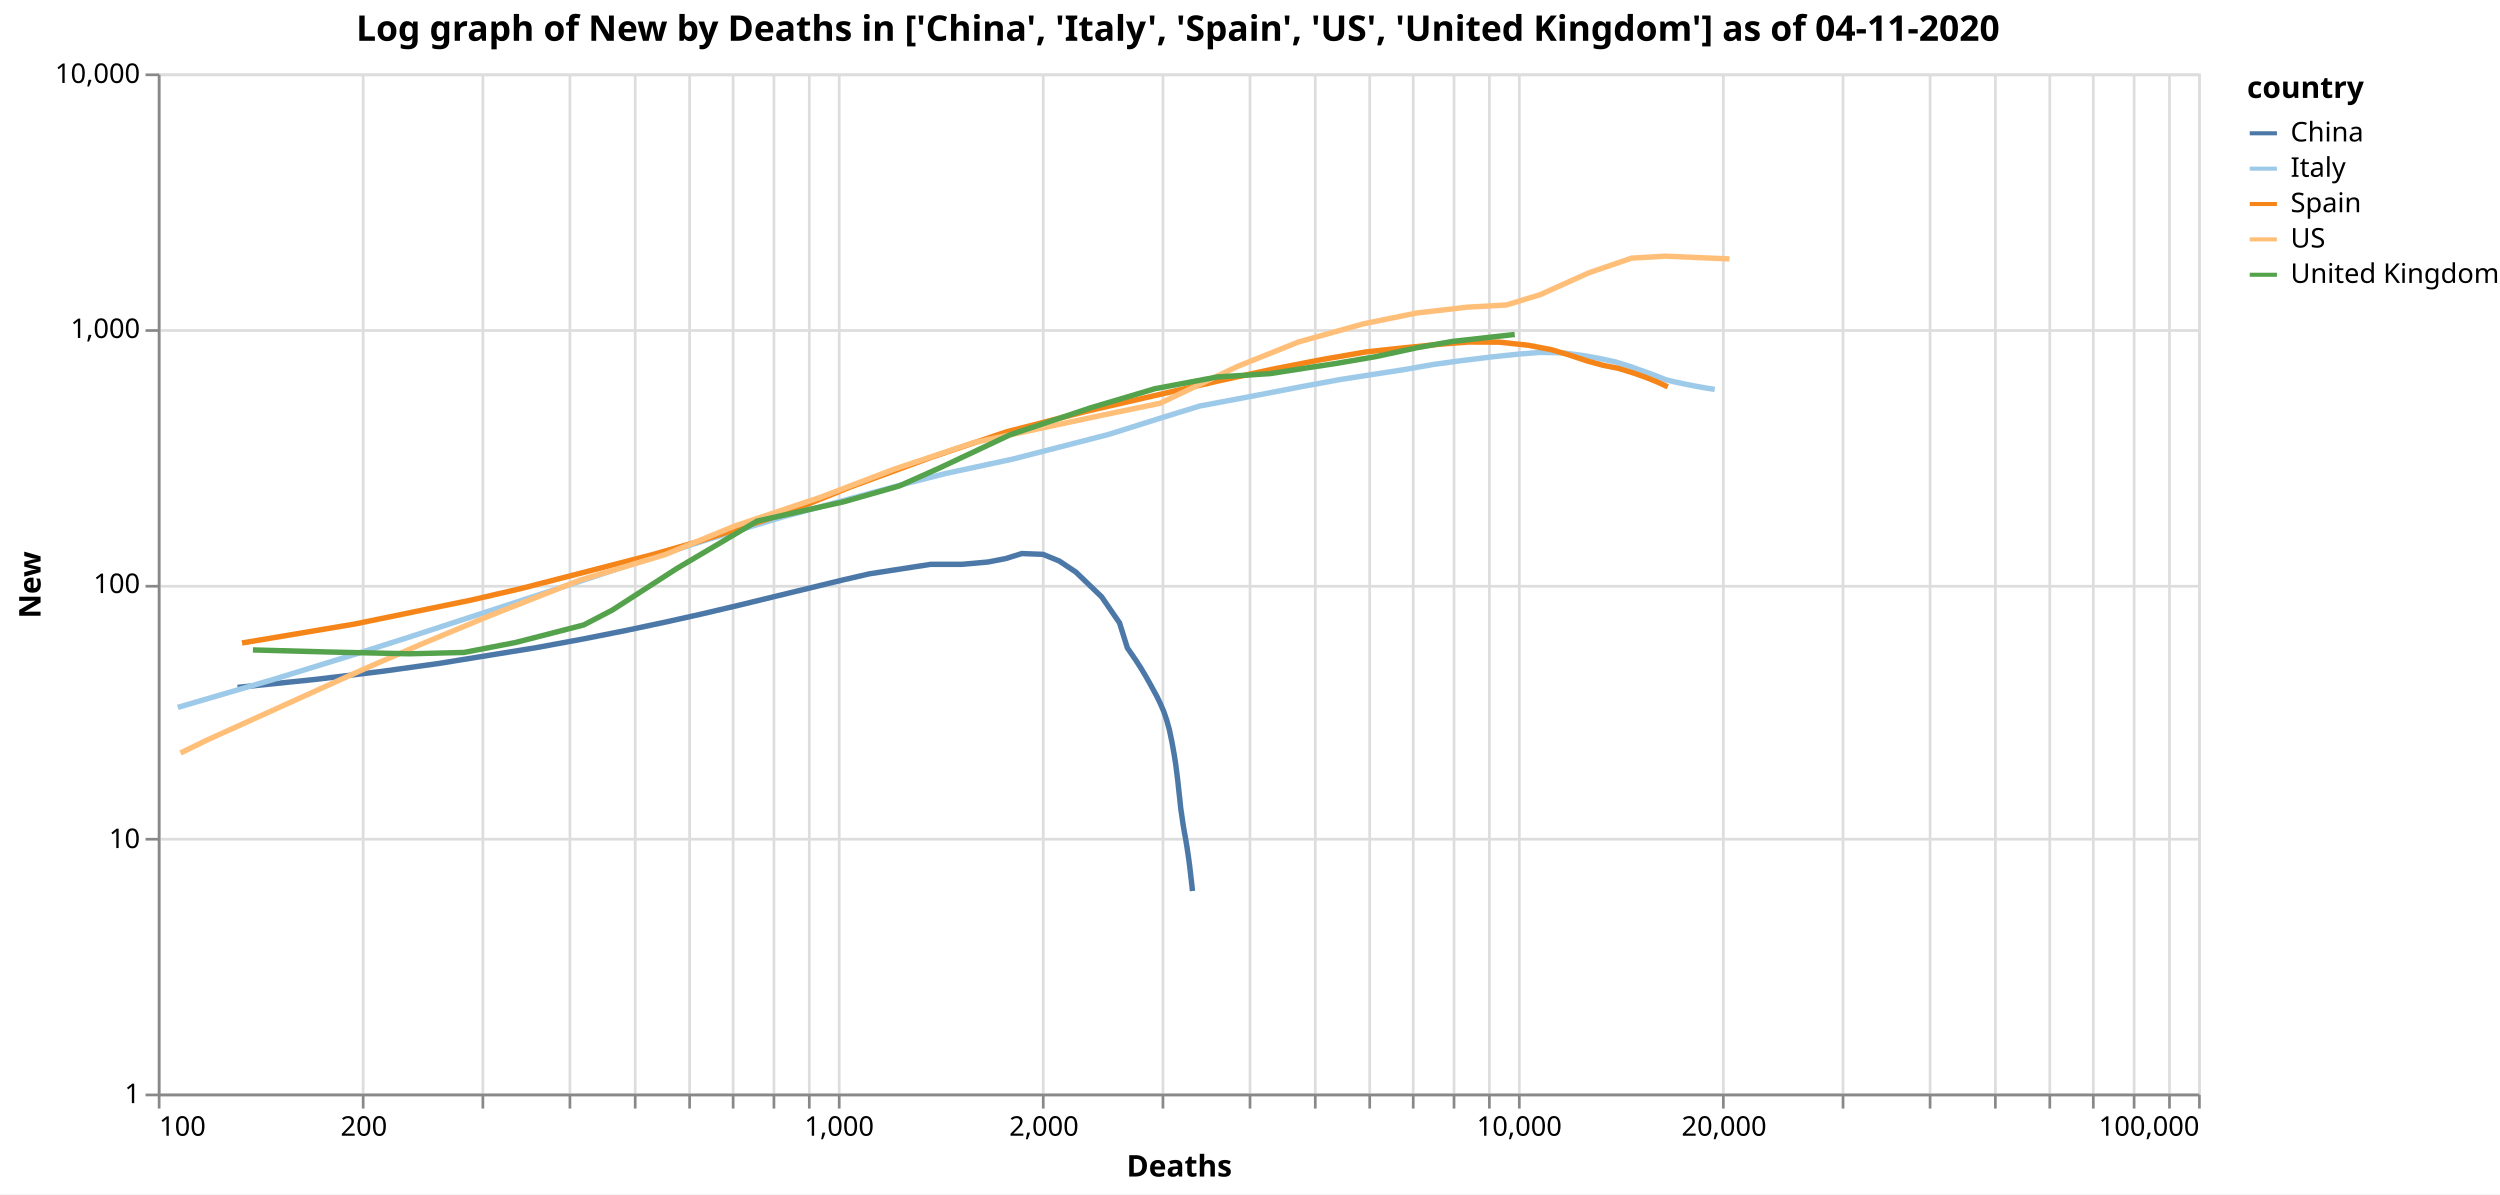
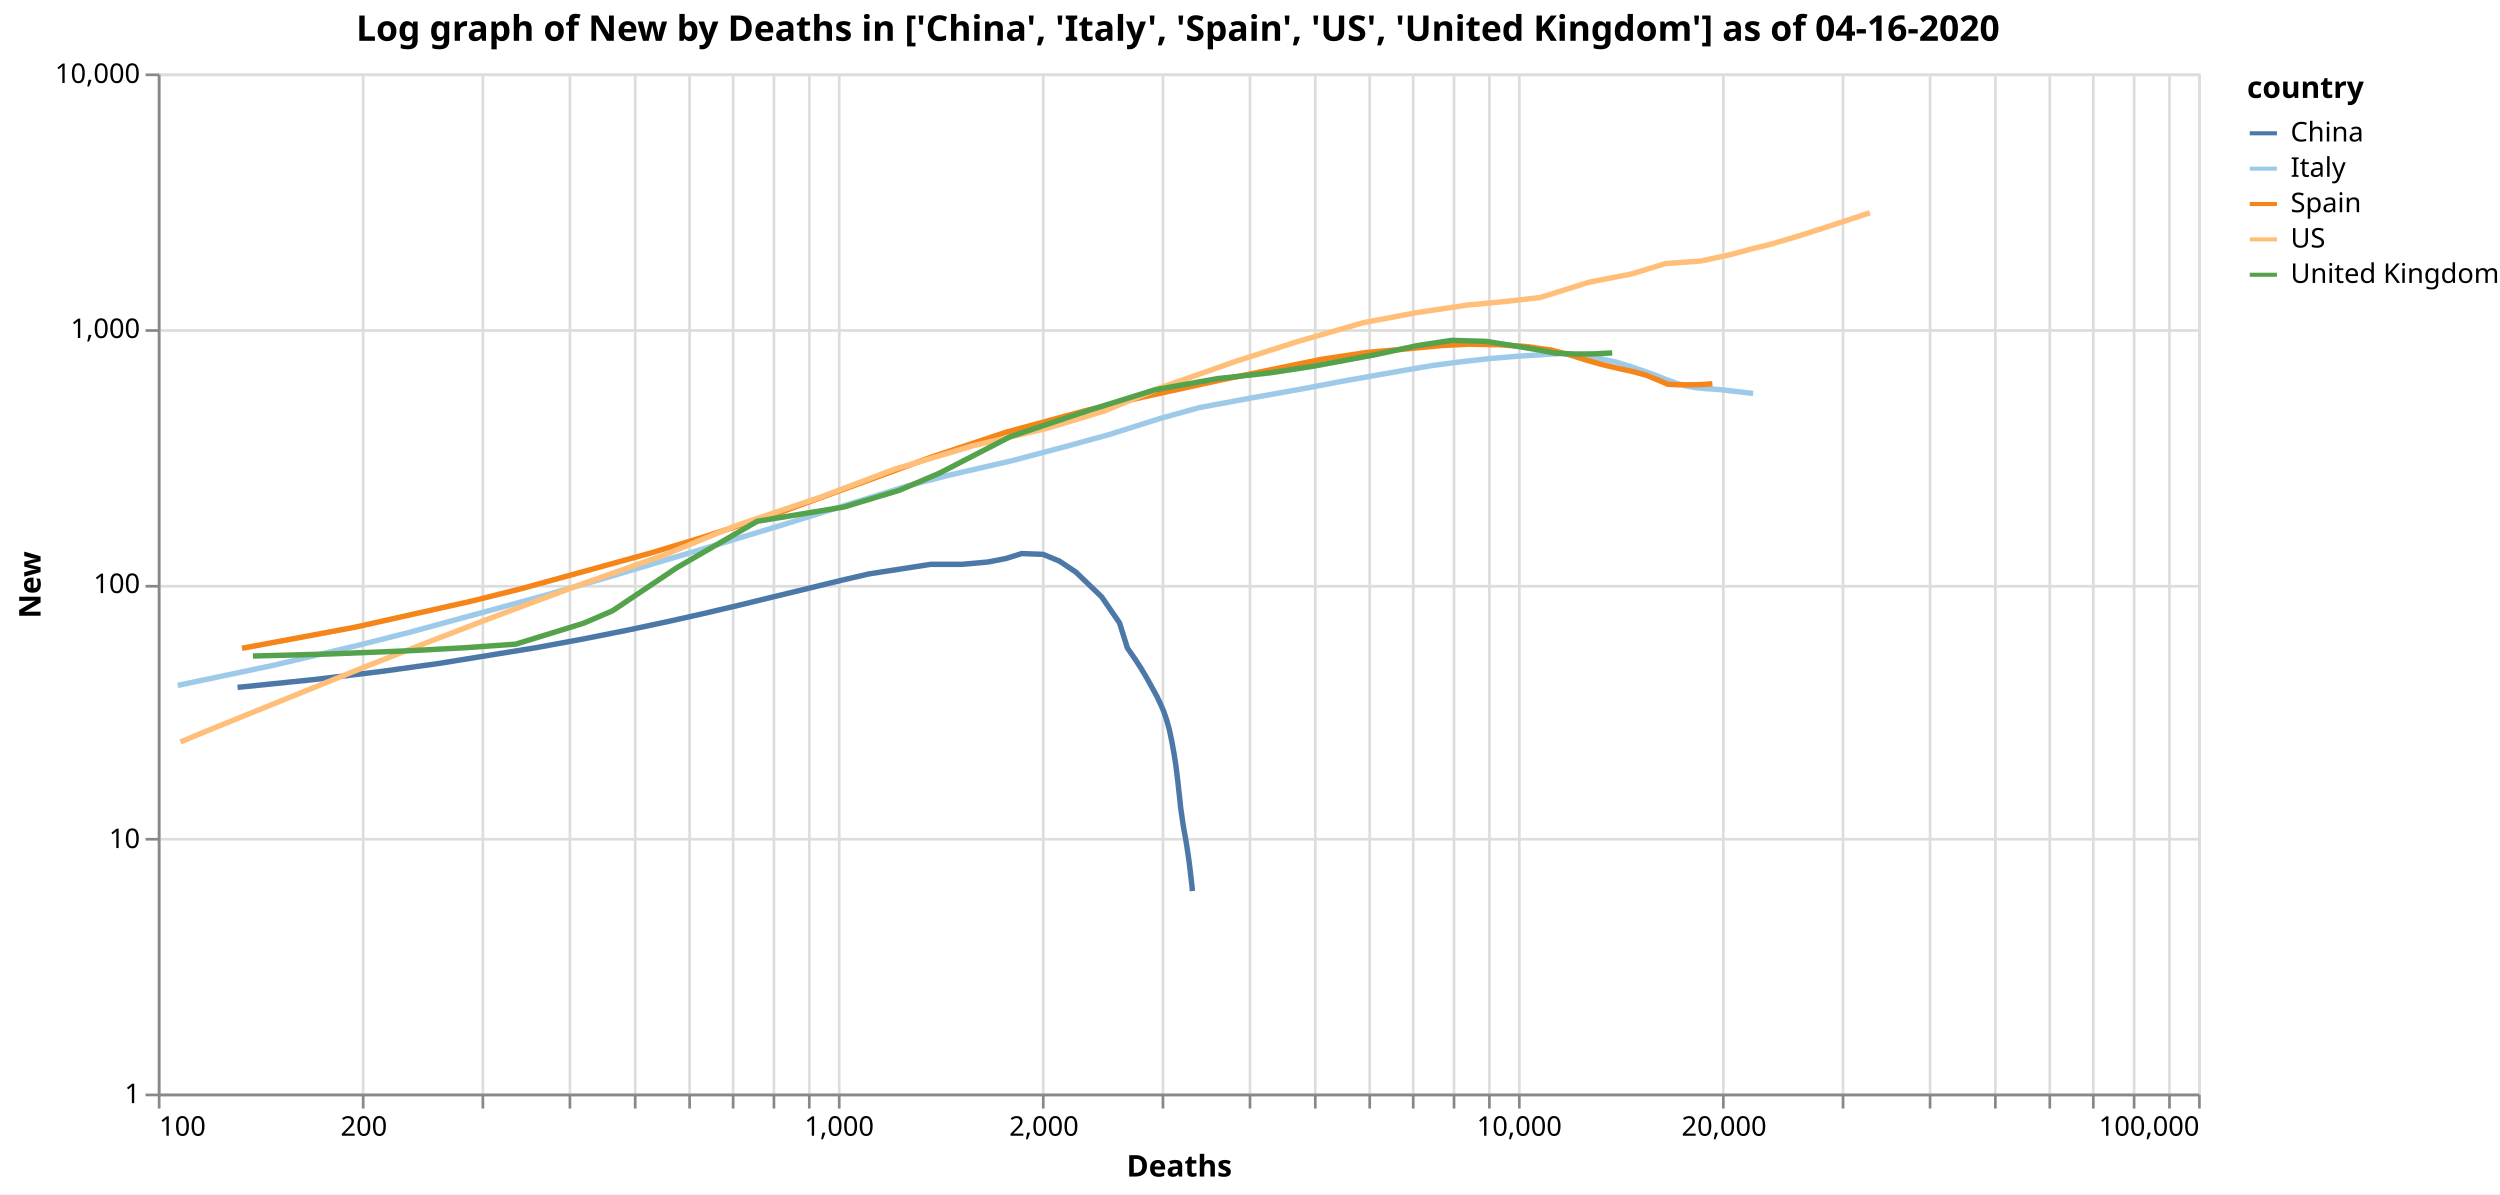
<svg xmlns="http://www.w3.org/2000/svg" class="marks" width="919" height="439" viewBox="0 0 919 439" version="1.1">
  <rect width="919" height="439" style="fill: white;" />
  <g transform="translate(58,27)">
    <g class="mark-group role-frame root">
      <g transform="translate(0,0)">
        <path class="background" d="M0.5,0.5h750v375h-750Z" style="fill: none; stroke: #ddd;" />
        <g>
          <g class="mark-group role-axis">
            <g transform="translate(0.5,375.5)">
              <path class="background" d="M0,0h0v0h0Z" style="pointer-events: none; fill: none;" />
              <g>
                <g class="mark-rule role-axis-grid" style="pointer-events: none;">
                  <line transform="translate(0,-375)" x2="0" y2="375" style="fill: none; stroke: #ddd; stroke-width: 1; opacity: 1;" />
                  <line transform="translate(75,-375)" x2="0" y2="375" style="fill: none; stroke: #ddd; stroke-width: 1; opacity: 1;" />
                  <line transform="translate(119,-375)" x2="0" y2="375" style="fill: none; stroke: #ddd; stroke-width: 1; opacity: 1;" />
                  <line transform="translate(151,-375)" x2="0" y2="375" style="fill: none; stroke: #ddd; stroke-width: 1; opacity: 1;" />
                  <line transform="translate(175,-375)" x2="0" y2="375" style="fill: none; stroke: #ddd; stroke-width: 1; opacity: 1;" />
                  <line transform="translate(195,-375)" x2="0" y2="375" style="fill: none; stroke: #ddd; stroke-width: 1; opacity: 1;" />
                  <line transform="translate(211,-375)" x2="0" y2="375" style="fill: none; stroke: #ddd; stroke-width: 1; opacity: 1;" />
                  <line transform="translate(226,-375)" x2="0" y2="375" style="fill: none; stroke: #ddd; stroke-width: 1; opacity: 1;" />
                  <line transform="translate(239,-375)" x2="0" y2="375" style="fill: none; stroke: #ddd; stroke-width: 1; opacity: 1;" />
                  <line transform="translate(250,-375)" x2="0" y2="375" style="fill: none; stroke: #ddd; stroke-width: 1; opacity: 1;" />
                  <line transform="translate(325,-375)" x2="0" y2="375" style="fill: none; stroke: #ddd; stroke-width: 1; opacity: 1;" />
                  <line transform="translate(369,-375)" x2="0" y2="375" style="fill: none; stroke: #ddd; stroke-width: 1; opacity: 1;" />
                  <line transform="translate(401,-375)" x2="0" y2="375" style="fill: none; stroke: #ddd; stroke-width: 1; opacity: 1;" />
                  <line transform="translate(425,-375)" x2="0" y2="375" style="fill: none; stroke: #ddd; stroke-width: 1; opacity: 1;" />
                  <line transform="translate(445,-375)" x2="0" y2="375" style="fill: none; stroke: #ddd; stroke-width: 1; opacity: 1;" />
                  <line transform="translate(461,-375)" x2="0" y2="375" style="fill: none; stroke: #ddd; stroke-width: 1; opacity: 1;" />
                  <line transform="translate(476,-375)" x2="0" y2="375" style="fill: none; stroke: #ddd; stroke-width: 1; opacity: 1;" />
                  <line transform="translate(489,-375)" x2="0" y2="375" style="fill: none; stroke: #ddd; stroke-width: 1; opacity: 1;" />
                  <line transform="translate(500,-375)" x2="0" y2="375" style="fill: none; stroke: #ddd; stroke-width: 1; opacity: 1;" />
                  <line transform="translate(575,-375)" x2="0" y2="375" style="fill: none; stroke: #ddd; stroke-width: 1; opacity: 1;" />
                  <line transform="translate(619,-375)" x2="0" y2="375" style="fill: none; stroke: #ddd; stroke-width: 1; opacity: 1;" />
                  <line transform="translate(651,-375)" x2="0" y2="375" style="fill: none; stroke: #ddd; stroke-width: 1; opacity: 1;" />
                  <line transform="translate(675,-375)" x2="0" y2="375" style="fill: none; stroke: #ddd; stroke-width: 1; opacity: 1;" />
                  <line transform="translate(695,-375)" x2="0" y2="375" style="fill: none; stroke: #ddd; stroke-width: 1; opacity: 1;" />
                  <line transform="translate(711,-375)" x2="0" y2="375" style="fill: none; stroke: #ddd; stroke-width: 1; opacity: 1;" />
                  <line transform="translate(726,-375)" x2="0" y2="375" style="fill: none; stroke: #ddd; stroke-width: 1; opacity: 1;" />
                  <line transform="translate(739,-375)" x2="0" y2="375" style="fill: none; stroke: #ddd; stroke-width: 1; opacity: 1;" />
                  <line transform="translate(750,-375)" x2="0" y2="375" style="fill: none; stroke: #ddd; stroke-width: 1; opacity: 1;" />
                </g>
              </g>
              <path class="foreground" d="" style="pointer-events: none; display: none; fill: none;" />
            </g>
          </g>
          <g class="mark-group role-axis">
            <g transform="translate(0.5,0.5)">
              <path class="background" d="M0,0h0v0h0Z" style="pointer-events: none; fill: none;" />
              <g>
                <g class="mark-rule role-axis-grid" style="pointer-events: none;">
                  <line transform="translate(0,375)" x2="750" y2="0" style="fill: none; stroke: #ddd; stroke-width: 1; opacity: 1;" />
                  <line transform="translate(0,281)" x2="750" y2="0" style="fill: none; stroke: #ddd; stroke-width: 1; opacity: 1;" />
                  <line transform="translate(0,188)" x2="750" y2="0" style="fill: none; stroke: #ddd; stroke-width: 1; opacity: 1;" />
                  <line transform="translate(0,94)" x2="750" y2="0" style="fill: none; stroke: #ddd; stroke-width: 1; opacity: 1;" />
                  <line transform="translate(0,0)" x2="750" y2="0" style="fill: none; stroke: #ddd; stroke-width: 1; opacity: 1;" />
                </g>
              </g>
              <path class="foreground" d="" style="pointer-events: none; display: none; fill: none;" />
            </g>
          </g>
          <g class="mark-group role-axis">
            <g transform="translate(0.5,375.5)">
              <path class="background" d="M0,0h0v0h0Z" style="pointer-events: none; fill: none;" />
              <g>
                <g class="mark-rule role-axis-tick" style="pointer-events: none;">
                  <line transform="translate(0,0)" x2="0" y2="5" style="fill: none; stroke: #888; stroke-width: 1; opacity: 1;" />
                  <line transform="translate(75,0)" x2="0" y2="5" style="fill: none; stroke: #888; stroke-width: 1; opacity: 1;" />
                  <line transform="translate(119,0)" x2="0" y2="5" style="fill: none; stroke: #888; stroke-width: 1; opacity: 1;" />
                  <line transform="translate(151,0)" x2="0" y2="5" style="fill: none; stroke: #888; stroke-width: 1; opacity: 1;" />
                  <line transform="translate(175,0)" x2="0" y2="5" style="fill: none; stroke: #888; stroke-width: 1; opacity: 1;" />
                  <line transform="translate(195,0)" x2="0" y2="5" style="fill: none; stroke: #888; stroke-width: 1; opacity: 1;" />
                  <line transform="translate(211,0)" x2="0" y2="5" style="fill: none; stroke: #888; stroke-width: 1; opacity: 1;" />
                  <line transform="translate(226,0)" x2="0" y2="5" style="fill: none; stroke: #888; stroke-width: 1; opacity: 1;" />
                  <line transform="translate(239,0)" x2="0" y2="5" style="fill: none; stroke: #888; stroke-width: 1; opacity: 1;" />
                  <line transform="translate(250,0)" x2="0" y2="5" style="fill: none; stroke: #888; stroke-width: 1; opacity: 1;" />
                  <line transform="translate(325,0)" x2="0" y2="5" style="fill: none; stroke: #888; stroke-width: 1; opacity: 1;" />
                  <line transform="translate(369,0)" x2="0" y2="5" style="fill: none; stroke: #888; stroke-width: 1; opacity: 1;" />
                  <line transform="translate(401,0)" x2="0" y2="5" style="fill: none; stroke: #888; stroke-width: 1; opacity: 1;" />
                  <line transform="translate(425,0)" x2="0" y2="5" style="fill: none; stroke: #888; stroke-width: 1; opacity: 1;" />
                  <line transform="translate(445,0)" x2="0" y2="5" style="fill: none; stroke: #888; stroke-width: 1; opacity: 1;" />
                  <line transform="translate(461,0)" x2="0" y2="5" style="fill: none; stroke: #888; stroke-width: 1; opacity: 1;" />
                  <line transform="translate(476,0)" x2="0" y2="5" style="fill: none; stroke: #888; stroke-width: 1; opacity: 1;" />
                  <line transform="translate(489,0)" x2="0" y2="5" style="fill: none; stroke: #888; stroke-width: 1; opacity: 1;" />
                  <line transform="translate(500,0)" x2="0" y2="5" style="fill: none; stroke: #888; stroke-width: 1; opacity: 1;" />
                  <line transform="translate(575,0)" x2="0" y2="5" style="fill: none; stroke: #888; stroke-width: 1; opacity: 1;" />
                  <line transform="translate(619,0)" x2="0" y2="5" style="fill: none; stroke: #888; stroke-width: 1; opacity: 1;" />
                  <line transform="translate(651,0)" x2="0" y2="5" style="fill: none; stroke: #888; stroke-width: 1; opacity: 1;" />
                  <line transform="translate(675,0)" x2="0" y2="5" style="fill: none; stroke: #888; stroke-width: 1; opacity: 1;" />
                  <line transform="translate(695,0)" x2="0" y2="5" style="fill: none; stroke: #888; stroke-width: 1; opacity: 1;" />
                  <line transform="translate(711,0)" x2="0" y2="5" style="fill: none; stroke: #888; stroke-width: 1; opacity: 1;" />
                  <line transform="translate(726,0)" x2="0" y2="5" style="fill: none; stroke: #888; stroke-width: 1; opacity: 1;" />
                  <line transform="translate(739,0)" x2="0" y2="5" style="fill: none; stroke: #888; stroke-width: 1; opacity: 1;" />
                  <line transform="translate(750,0)" x2="0" y2="5" style="fill: none; stroke: #888; stroke-width: 1; opacity: 1;" />
                </g>
                <g class="mark-text role-axis-label" style="pointer-events: none;">
                  <text text-anchor="start" transform="translate(0,15)" style="font-family: sans-serif; font-size: 10px; fill: #000; opacity: 1;">100</text>
                  <text text-anchor="middle" transform="translate(75.2575,15)" style="font-family: sans-serif; font-size: 10px; fill: #000; opacity: 1;">200</text>
                  <text text-anchor="middle" transform="translate(119.2803,15)" style="font-family: sans-serif; font-size: 10px; fill: #000; opacity: 1;" />
                  <text text-anchor="middle" transform="translate(150.515,15)" style="font-family: sans-serif; font-size: 10px; fill: #000; opacity: 1;" />
                  <text text-anchor="middle" transform="translate(174.7425,15)" style="font-family: sans-serif; font-size: 10px; fill: #000; opacity: 1;" />
                  <text text-anchor="middle" transform="translate(194.5378,15)" style="font-family: sans-serif; font-size: 10px; fill: #000; opacity: 1;" />
                  <text text-anchor="middle" transform="translate(211.2745,15)" style="font-family: sans-serif; font-size: 10px; fill: #000; opacity: 1;" />
                  <text text-anchor="middle" transform="translate(225.7725,15)" style="font-family: sans-serif; font-size: 10px; fill: #000; opacity: 1;" />
                  <text text-anchor="middle" transform="translate(238.5606,15)" style="font-family: sans-serif; font-size: 10px; fill: #000; opacity: 1;" />
                  <text text-anchor="middle" transform="translate(250,15)" style="font-family: sans-serif; font-size: 10px; fill: #000; opacity: 1;">1,000</text>
                  <text text-anchor="middle" transform="translate(325.2575,15)" style="font-family: sans-serif; font-size: 10px; fill: #000; opacity: 1;">2,000</text>
                  <text text-anchor="middle" transform="translate(369.2803,15)" style="font-family: sans-serif; font-size: 10px; fill: #000; opacity: 1;" />
                  <text text-anchor="middle" transform="translate(400.515,15)" style="font-family: sans-serif; font-size: 10px; fill: #000; opacity: 1;" />
                  <text text-anchor="middle" transform="translate(424.7425,15)" style="font-family: sans-serif; font-size: 10px; fill: #000; opacity: 1;" />
                  <text text-anchor="middle" transform="translate(444.5378,15)" style="font-family: sans-serif; font-size: 10px; fill: #000; opacity: 1;" />
                  <text text-anchor="middle" transform="translate(461.2745,15)" style="font-family: sans-serif; font-size: 10px; fill: #000; opacity: 1;" />
                  <text text-anchor="middle" transform="translate(475.7725,15)" style="font-family: sans-serif; font-size: 10px; fill: #000; opacity: 1;" />
                  <text text-anchor="middle" transform="translate(488.5606,15)" style="font-family: sans-serif; font-size: 10px; fill: #000; opacity: 1;" />
                  <text text-anchor="middle" transform="translate(500,15)" style="font-family: sans-serif; font-size: 10px; fill: #000; opacity: 1;">10,000</text>
                  <text text-anchor="middle" transform="translate(575.2575,15)" style="font-family: sans-serif; font-size: 10px; fill: #000; opacity: 1;">20,000</text>
                  <text text-anchor="middle" transform="translate(619.2803,15)" style="font-family: sans-serif; font-size: 10px; fill: #000; opacity: 1;" />
                  <text text-anchor="middle" transform="translate(650.515,15)" style="font-family: sans-serif; font-size: 10px; fill: #000; opacity: 1;" />
                  <text text-anchor="middle" transform="translate(674.7425,15)" style="font-family: sans-serif; font-size: 10px; fill: #000; opacity: 1;" />
                  <text text-anchor="middle" transform="translate(694.5378,15)" style="font-family: sans-serif; font-size: 10px; fill: #000; opacity: 1;" />
                  <text text-anchor="middle" transform="translate(711.2745,15)" style="font-family: sans-serif; font-size: 10px; fill: #000; opacity: 1;" />
                  <text text-anchor="middle" transform="translate(725.7725,15)" style="font-family: sans-serif; font-size: 10px; fill: #000; opacity: 1;" />
                  <text text-anchor="middle" transform="translate(738.5606,15)" style="font-family: sans-serif; font-size: 10px; fill: #000; opacity: 1;" />
                  <text text-anchor="end" transform="translate(750,15)" style="font-family: sans-serif; font-size: 10px; fill: #000; opacity: 1;">100,000</text>
                </g>
                <g class="mark-rule role-axis-domain" style="pointer-events: none;">
                  <line transform="translate(0,0)" x2="750" y2="0" style="fill: none; stroke: #888; stroke-width: 1; opacity: 1;" />
                </g>
                <g class="mark-text role-axis-title" style="pointer-events: none;">
                  <text text-anchor="middle" transform="translate(375,30)" style="font-family: sans-serif; font-size: 11px; font-weight: bold; fill: #000; opacity: 1;">Deaths</text>
                </g>
              </g>
              <path class="foreground" d="" style="pointer-events: none; display: none; fill: none;" />
            </g>
          </g>
          <g class="mark-group role-axis">
            <g transform="translate(0.5,0.5)">
              <path class="background" d="M0,0h0v0h0Z" style="pointer-events: none; fill: none;" />
              <g>
                <g class="mark-rule role-axis-tick" style="pointer-events: none;">
                  <line transform="translate(0,375)" x2="-5" y2="0" style="fill: none; stroke: #888; stroke-width: 1; opacity: 1;" />
                  <line transform="translate(0,281)" x2="-5" y2="0" style="fill: none; stroke: #888; stroke-width: 1; opacity: 1;" />
                  <line transform="translate(0,188)" x2="-5" y2="0" style="fill: none; stroke: #888; stroke-width: 1; opacity: 1;" />
                  <line transform="translate(0,94)" x2="-5" y2="0" style="fill: none; stroke: #888; stroke-width: 1; opacity: 1;" />
                  <line transform="translate(0,0)" x2="-5" y2="0" style="fill: none; stroke: #888; stroke-width: 1; opacity: 1;" />
                </g>
                <g class="mark-text role-axis-label" style="pointer-events: none;">
                  <text text-anchor="end" transform="translate(-7,378)" style="font-family: sans-serif; font-size: 10px; fill: #000; opacity: 1;">1</text>
                  <text text-anchor="end" transform="translate(-7,284.25)" style="font-family: sans-serif; font-size: 10px; fill: #000; opacity: 1;">10</text>
                  <text text-anchor="end" transform="translate(-7,190.5)" style="font-family: sans-serif; font-size: 10px; fill: #000; opacity: 1;">100</text>
                  <text text-anchor="end" transform="translate(-7,96.75)" style="font-family: sans-serif; font-size: 10px; fill: #000; opacity: 1;">1,000</text>
                  <text text-anchor="end" transform="translate(-7,3)" style="font-family: sans-serif; font-size: 10px; fill: #000; opacity: 1;">10,000</text>
                </g>
                <g class="mark-rule role-axis-domain" style="pointer-events: none;">
                  <line transform="translate(0,375)" x2="0" y2="-375" style="fill: none; stroke: #888; stroke-width: 1; opacity: 1;" />
                </g>
                <g class="mark-text role-axis-title" style="pointer-events: none;">
                  <text text-anchor="middle" transform="translate(-41.58594,187.5) rotate(-90) translate(0,-2)" style="font-family: sans-serif; font-size: 11px; font-weight: bold; fill: #000; opacity: 1;">New</text>
                </g>
              </g>
              <path class="foreground" d="" style="pointer-events: none; display: none; fill: none;" />
            </g>
          </g>
          <g class="mark-group role-scope pathgroup">
            <g transform="translate(0,0)">
              <path class="background" d="M0,0h750v375h-750Z" style="fill: none;" />
              <g>
                <g class="mark-line role-mark marks">
                  <path d="M29.318,225.683L58.249,222.723L82.095,219.831L103.325,216.884L139.377,211.03L157.097,207.747L172.77,204.619L187.627,201.458L200.351,198.603L214.031,195.383L226.449,192.356L239.162,189.272L251.295,186.322L261.526,183.948L284.101,180.449L295.532,180.444L305.223,179.589L311.748,178.318L317.611,176.487L325.42,176.779L331.379,179.228L337.465,183.275L346.981,192.415L353.534,201.965L356.424,211.189L358.522,214.222L359.675,215.906L361.401,218.59L363.215,221.636L364.546,223.999L366.122,226.868L367.345,229.14L368.663,231.909L369.822,234.609L370.861,237.651L371.855,241.229L372.84,245.937L373.643,250.432L374.198,254.029L374.956,260.04L375.333,263.612L375.607,266.008L376.05,270.244L376.389,272.499L376.863,275.846L377.301,278.49L377.67,280.445L377.937,281.973L378.271,284.001L378.77,287.303L379.002,288.953L379.332,291.454L380.154,298.607L380.35,300.547" style="fill: none; stroke: #4c78a8; stroke-width: 2;" />
                </g>
              </g>
              <path class="foreground" d="" style="display: none; fill: none;" />
            </g>
            <g transform="translate(0,0)">
              <path class="background" d="M0,0h750v375h-750Z" style="fill: none;" />
              <g>
                <g class="mark-line role-mark marks">
-                   <path d="M7.346,233.03L42.565,222.734L73.617,213.163L91.839,207.378L140.87,191.397L166.395,182.964L200.007,171.998L229.376,163.12L275.608,150.623L289.666,147.042L314.36,141.738L333.513,136.817L349.615,132.666L368.481,126.728L383.029,122.25L401.38,118.801L420.874,115.056L434.616,112.525L445.922,110.758L458.446,108.819L468.809,106.986L478.652,105.644L490.165,104.225L500.249,103.162L508.145,102.544L516.03,102.668L523.6,103.636L529.773,104.737L535.871,106.044L541.689,107.869L546.612,109.646L550.26,110.956L554.522,112.653L558.42,113.566L561.803,114.271L565.488,114.993L568.822,115.588L572.33,116.143" style="fill: none; stroke: #9ecae9; stroke-width: 2;" />
-                 </g>
-               </g>
-               <path class="foreground" d="" style="display: none; fill: none;" />
-             </g>
-             <g transform="translate(0,0)">
-               <path class="background" d="M0,0h750v375h-750Z" style="fill: none;" />
-               <g>
-                 <g class="mark-line role-mark marks">
-                   <path d="M30.963,209.36L72.509,202.363L115.224,193.582L133.507,189.347L181.682,176.928L198.622,172.078L229.77,162.013L254.571,152.014L284.576,141.012L312.116,131.698L340.95,124.288L362.099,119.41L390.484,112.903L409.996,108.678L427.699,105.213L444.212,102.35L458.175,100.851L471.848,99.473L481.894,98.729L493.132,98.774L503.714,99.911L512.285,101.539L519.315,103.637L525.445,105.691L531.297,107.289L536.88,108.386L542.507,110.129L547.211,111.795L551.578,113.57L555.066,115.215" style="fill: none; stroke: #f58518; stroke-width: 2;" />
-                 </g>
-               </g>
-               <path class="foreground" d="" style="display: none; fill: none;" />
-             </g>
-             <g transform="translate(0,0)">
-               <path class="background" d="M0,0h750v375h-750Z" style="fill: none;" />
-               <g>
-                 <g class="mark-line role-mark marks">
-                   <path d="M8.356,249.804L17.971,245.098L75.257,219.179L96.847,209.795L121.785,199.427L155.034,186.311L186.464,176.876L212.201,166.312L243.513,155.819L270.607,145.489L299.733,135.751L326.66,129.987L348.042,125.441L368.481,121.228L397.012,107.643L419.333,98.701L443.19,92.039L462.616,88.079L481.16,85.933L495.782,85.105L508.185,81.308L526.139,73.245L541.792,67.891L554.226,67.159L567.296,67.725L577.742,68.186" style="fill: none; stroke: #ffbf79; stroke-width: 2;" />
-                 </g>
-               </g>
-               <path class="foreground" d="" style="display: none; fill: none;" />
-             </g>
-             <g transform="translate(0,0)">
-               <path class="background" d="M0,0h750v375h-750Z" style="fill: none;" />
-               <g>
-                 <g class="mark-line role-mark marks">
-                   <path d="M34.97,211.916L62.605,212.669L92.304,213.333L112.562,212.841L131.585,209.16L156.585,202.72L167.096,197.258L190.857,181.937L220.346,164.534L252.256,157.428L272.565,151.634L287.382,145.016L313.395,132.778L343.09,122.856L366.569,115.883L389.407,111.579L408.871,110.339L423.498,108.066L432.796,106.662L447.589,104.119L462.983,100.795L475.677,98.543L488.247,97.124L498.821,95.947" style="fill: none; stroke: #54a24b; stroke-width: 2;" />
+                   <path d="M7.346,224.947L42.565,217.541L73.617,210.223L91.839,205.618L140.87,192.279L166.395,184.904L200.007,174.906L229.376,166.036L275.608,151.606L289.666,147.964L314.36,142.255L333.513,137.192L349.615,132.774L368.481,126.815L383.029,122.789L401.38,119.406L420.874,115.916L434.616,113.309L445.922,111.287L458.446,109.094L468.809,107.32L478.652,106.035L490.165,104.75L500.249,103.933L508.145,103.426L516.03,102.948L523.6,103.717L529.773,104.753L535.871,106.053L541.689,107.82L546.612,109.531L550.26,110.825L554.522,112.53L558.42,113.96L561.803,114.863L565.488,115.528L568.822,115.851L572.33,116.069L574.708,116.287L577.753,116.621L580.901,116.983L583.839,117.322L586.441,117.636" style="fill: none; stroke: #9ecae9; stroke-width: 2;" />
+                 </g>
+               </g>
+               <path class="foreground" d="" style="display: none; fill: none;" />
+             </g>
+             <g transform="translate(0,0)">
+               <path class="background" d="M0,0h750v375h-750Z" style="fill: none;" />
+               <g>
+                 <g class="mark-line role-mark marks">
+                   <path d="M30.963,211.31L72.509,203.553L115.224,193.993L133.507,189.43L181.682,176.142L198.622,171.036L229.77,161.005L254.571,151.97L284.576,140.951L312.116,131.795L340.95,123.966L362.099,118.965L390.484,112.748L409.996,108.745L427.699,105.101L444.212,102.601L458.175,101.336L471.848,100.035L481.894,99.52L493.132,99.731L503.714,100.461L512.285,101.689L519.315,103.541L525.445,105.468L531.297,107.106L536.88,108.42L542.507,109.651L547.211,110.952L551.578,112.732L555.066,114.249L558.939,114.443L562.336,114.444L564.155,114.444L568.007,114.334L571.474,114.073" style="fill: none; stroke: #f58518; stroke-width: 2;" />
+                 </g>
+               </g>
+               <path class="foreground" d="" style="display: none; fill: none;" />
+             </g>
+             <g transform="translate(0,0)">
+               <path class="background" d="M0,0h750v375h-750Z" style="fill: none;" />
+               <g>
+                 <g class="mark-line role-mark marks">
+                   <path d="M8.356,245.744L17.971,241.709L75.257,218.499L96.847,210.028L121.785,200.418L155.034,188.01L186.464,176.923L212.201,166.345L243.513,155.787L270.607,145.554L299.733,136.845L326.66,130.502L348.042,124.054L368.481,115.555L397.012,105.569L419.333,98.452L443.19,91.604L462.616,87.939L481.16,85.171L495.782,83.783L508.185,82.361L526.139,76.739L541.792,73.695L554.226,69.892L567.296,68.937L577.737,66.687L585.699,64.554L592.896,62.794L603.035,59.783L613.042,56.587L629.352,51.221" style="fill: none; stroke: #ffbf79; stroke-width: 2;" />
+                 </g>
+               </g>
+               <path class="foreground" d="" style="display: none; fill: none;" />
+             </g>
+             <g transform="translate(0,0)">
+               <path class="background" d="M0,0h750v375h-750Z" style="fill: none;" />
+               <g>
+                 <g class="mark-line role-mark marks">
+                   <path d="M34.97,214.154L62.605,213.415L92.304,212.22L112.562,211.128L131.585,209.785L156.585,202.072L167.096,197.56L190.857,181.65L220.346,164.633L252.256,159.368L272.565,153.235L287.382,146.916L313.395,133.497L343.09,123.572L366.569,116.278L389.407,112.194L408.871,110.056L423.498,107.835L432.796,106.136L447.589,103.386L462.983,100.043L475.677,98.119L488.247,98.485L498.821,100.155L506.623,101.46L513.72,102.825L520.956,103.141L527.597,103.103L534.647,102.73" style="fill: none; stroke: #54a24b; stroke-width: 2;" />
                </g>
              </g>
              <path class="foreground" d="" style="display: none; fill: none;" />
            </g>
          </g>
          <g class="mark-group role-legend">
            <g transform="translate(768,0)">
              <path class="background" d="M0,0h88v79h-88Z" style="pointer-events: none; fill: none;" />
              <g>
                <g class="mark-group role-legend-entry">
                  <g transform="translate(0,16)">
                    <path class="background" d="M0,0h0v0h0Z" style="pointer-events: none; fill: none;" />
                    <g>
                      <g class="mark-group role-scope">
                        <g transform="translate(0,0)">
                          <path class="background" d="M0,0h87.152v11h-87.152Z" style="pointer-events: none; fill: none; opacity: 1;" />
                          <g>
                            <g class="mark-symbol role-legend-symbol" style="pointer-events: none;">
                              <path transform="translate(6,6)" d="M-5,0L5,0" style="fill: none; stroke: #4c78a8; stroke-width: 1.5; opacity: 1;" />
                            </g>
                            <g class="mark-text role-legend-label" style="pointer-events: none;">
                              <text text-anchor="start" transform="translate(16,9)" style="font-family: sans-serif; font-size: 10px; fill: #000; opacity: 1;">China</text>
                            </g>
                          </g>
                          <path class="foreground" d="" style="pointer-events: none; display: none; fill: none;" />
                        </g>
                        <g transform="translate(0,13)">
                          <path class="background" d="M0,0h87.152v11h-87.152Z" style="pointer-events: none; fill: none; opacity: 1;" />
                          <g>
                            <g class="mark-symbol role-legend-symbol" style="pointer-events: none;">
                              <path transform="translate(6,6)" d="M-5,0L5,0" style="fill: none; stroke: #9ecae9; stroke-width: 1.5; opacity: 1;" />
                            </g>
                            <g class="mark-text role-legend-label" style="pointer-events: none;">
                              <text text-anchor="start" transform="translate(16,9)" style="font-family: sans-serif; font-size: 10px; fill: #000; opacity: 1;">Italy</text>
                            </g>
                          </g>
                          <path class="foreground" d="" style="pointer-events: none; display: none; fill: none;" />
                        </g>
                        <g transform="translate(0,26)">
                          <path class="background" d="M0,0h87.152v11h-87.152Z" style="pointer-events: none; fill: none; opacity: 1;" />
                          <g>
                            <g class="mark-symbol role-legend-symbol" style="pointer-events: none;">
                              <path transform="translate(6,6)" d="M-5,0L5,0" style="fill: none; stroke: #f58518; stroke-width: 1.5; opacity: 1;" />
                            </g>
                            <g class="mark-text role-legend-label" style="pointer-events: none;">
                              <text text-anchor="start" transform="translate(16,9)" style="font-family: sans-serif; font-size: 10px; fill: #000; opacity: 1;">Spain</text>
                            </g>
                          </g>
                          <path class="foreground" d="" style="pointer-events: none; display: none; fill: none;" />
                        </g>
                        <g transform="translate(0,39)">
                          <path class="background" d="M0,0h87.152v11h-87.152Z" style="pointer-events: none; fill: none; opacity: 1;" />
                          <g>
                            <g class="mark-symbol role-legend-symbol" style="pointer-events: none;">
                              <path transform="translate(6,6)" d="M-5,0L5,0" style="fill: none; stroke: #ffbf79; stroke-width: 1.5; opacity: 1;" />
                            </g>
                            <g class="mark-text role-legend-label" style="pointer-events: none;">
                              <text text-anchor="start" transform="translate(16,9)" style="font-family: sans-serif; font-size: 10px; fill: #000; opacity: 1;">US</text>
                            </g>
                          </g>
                          <path class="foreground" d="" style="pointer-events: none; display: none; fill: none;" />
                        </g>
                        <g transform="translate(0,52)">
                          <path class="background" d="M0,0h87.152v11h-87.152Z" style="pointer-events: none; fill: none; opacity: 1;" />
                          <g>
                            <g class="mark-symbol role-legend-symbol" style="pointer-events: none;">
                              <path transform="translate(6,6)" d="M-5,0L5,0" style="fill: none; stroke: #54a24b; stroke-width: 1.5; opacity: 1;" />
                            </g>
                            <g class="mark-text role-legend-label" style="pointer-events: none;">
                              <text text-anchor="start" transform="translate(16,9)" style="font-family: sans-serif; font-size: 10px; fill: #000; opacity: 1;">United Kingdom</text>
                            </g>
                          </g>
                          <path class="foreground" d="" style="pointer-events: none; display: none; fill: none;" />
                        </g>
                      </g>
                    </g>
                    <path class="foreground" d="" style="pointer-events: none; display: none; fill: none;" />
                  </g>
                </g>
                <g class="mark-text role-legend-title" style="pointer-events: none;">
                  <text text-anchor="start" transform="translate(0,9)" style="font-family: sans-serif; font-size: 11px; font-weight: bold; fill: #000; opacity: 1;">country</text>
                </g>
              </g>
              <path class="foreground" d="" style="pointer-events: none; display: none; fill: none;" />
            </g>
          </g>
          <g class="mark-group role-title">
            <g transform="translate(375,-22)">
              <path class="background" d="M0,0h0v0h0Z" style="pointer-events: none; fill: none;" />
              <g>
                <g class="mark-text role-title-text" style="pointer-events: none;">
-                   <text text-anchor="middle" transform="translate(0,10)" style="font-family: sans-serif; font-size: 13px; font-weight: bold; fill: #000; opacity: 1;">Log graph of New by Deaths in ['China', 'Italy', 'Spain', 'US', 'United Kingdom'] as of 04-11-2020</text>
+                   <text text-anchor="middle" transform="translate(0,10)" style="font-family: sans-serif; font-size: 13px; font-weight: bold; fill: #000; opacity: 1;">Log graph of New by Deaths in ['China', 'Italy', 'Spain', 'US', 'United Kingdom'] as of 04-16-2020</text>
                </g>
              </g>
              <path class="foreground" d="" style="pointer-events: none; display: none; fill: none;" />
            </g>
          </g>
        </g>
        <path class="foreground" d="" style="display: none; fill: none;" />
      </g>
    </g>
  </g>
</svg>
